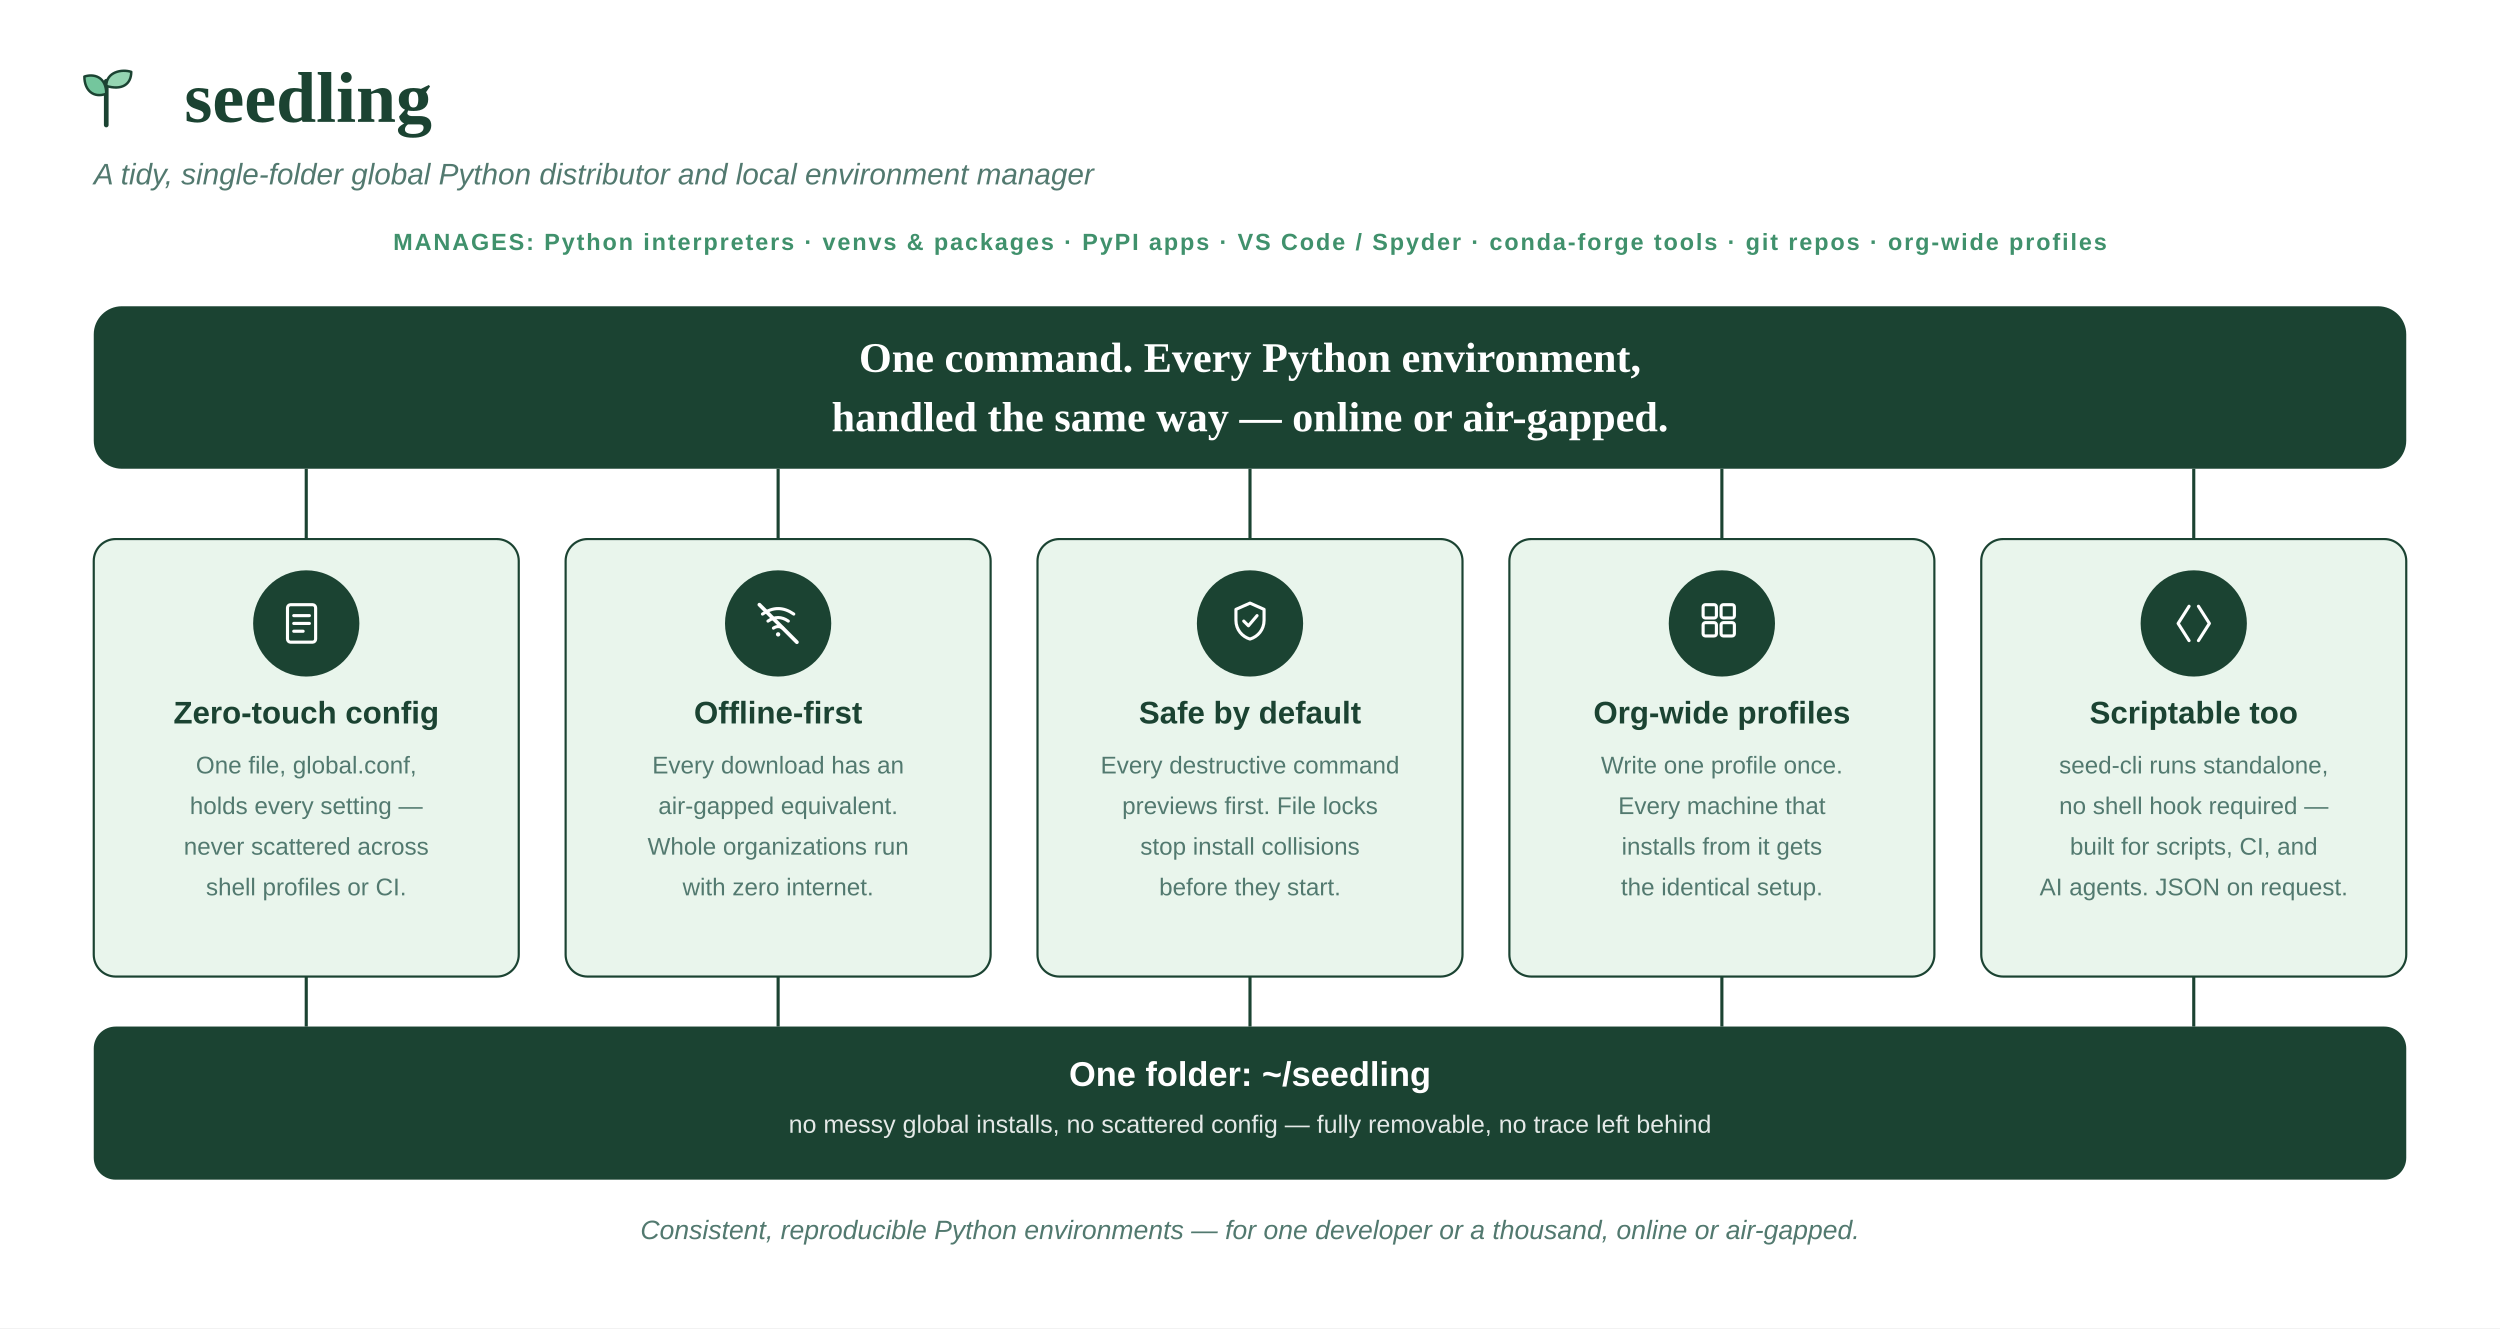
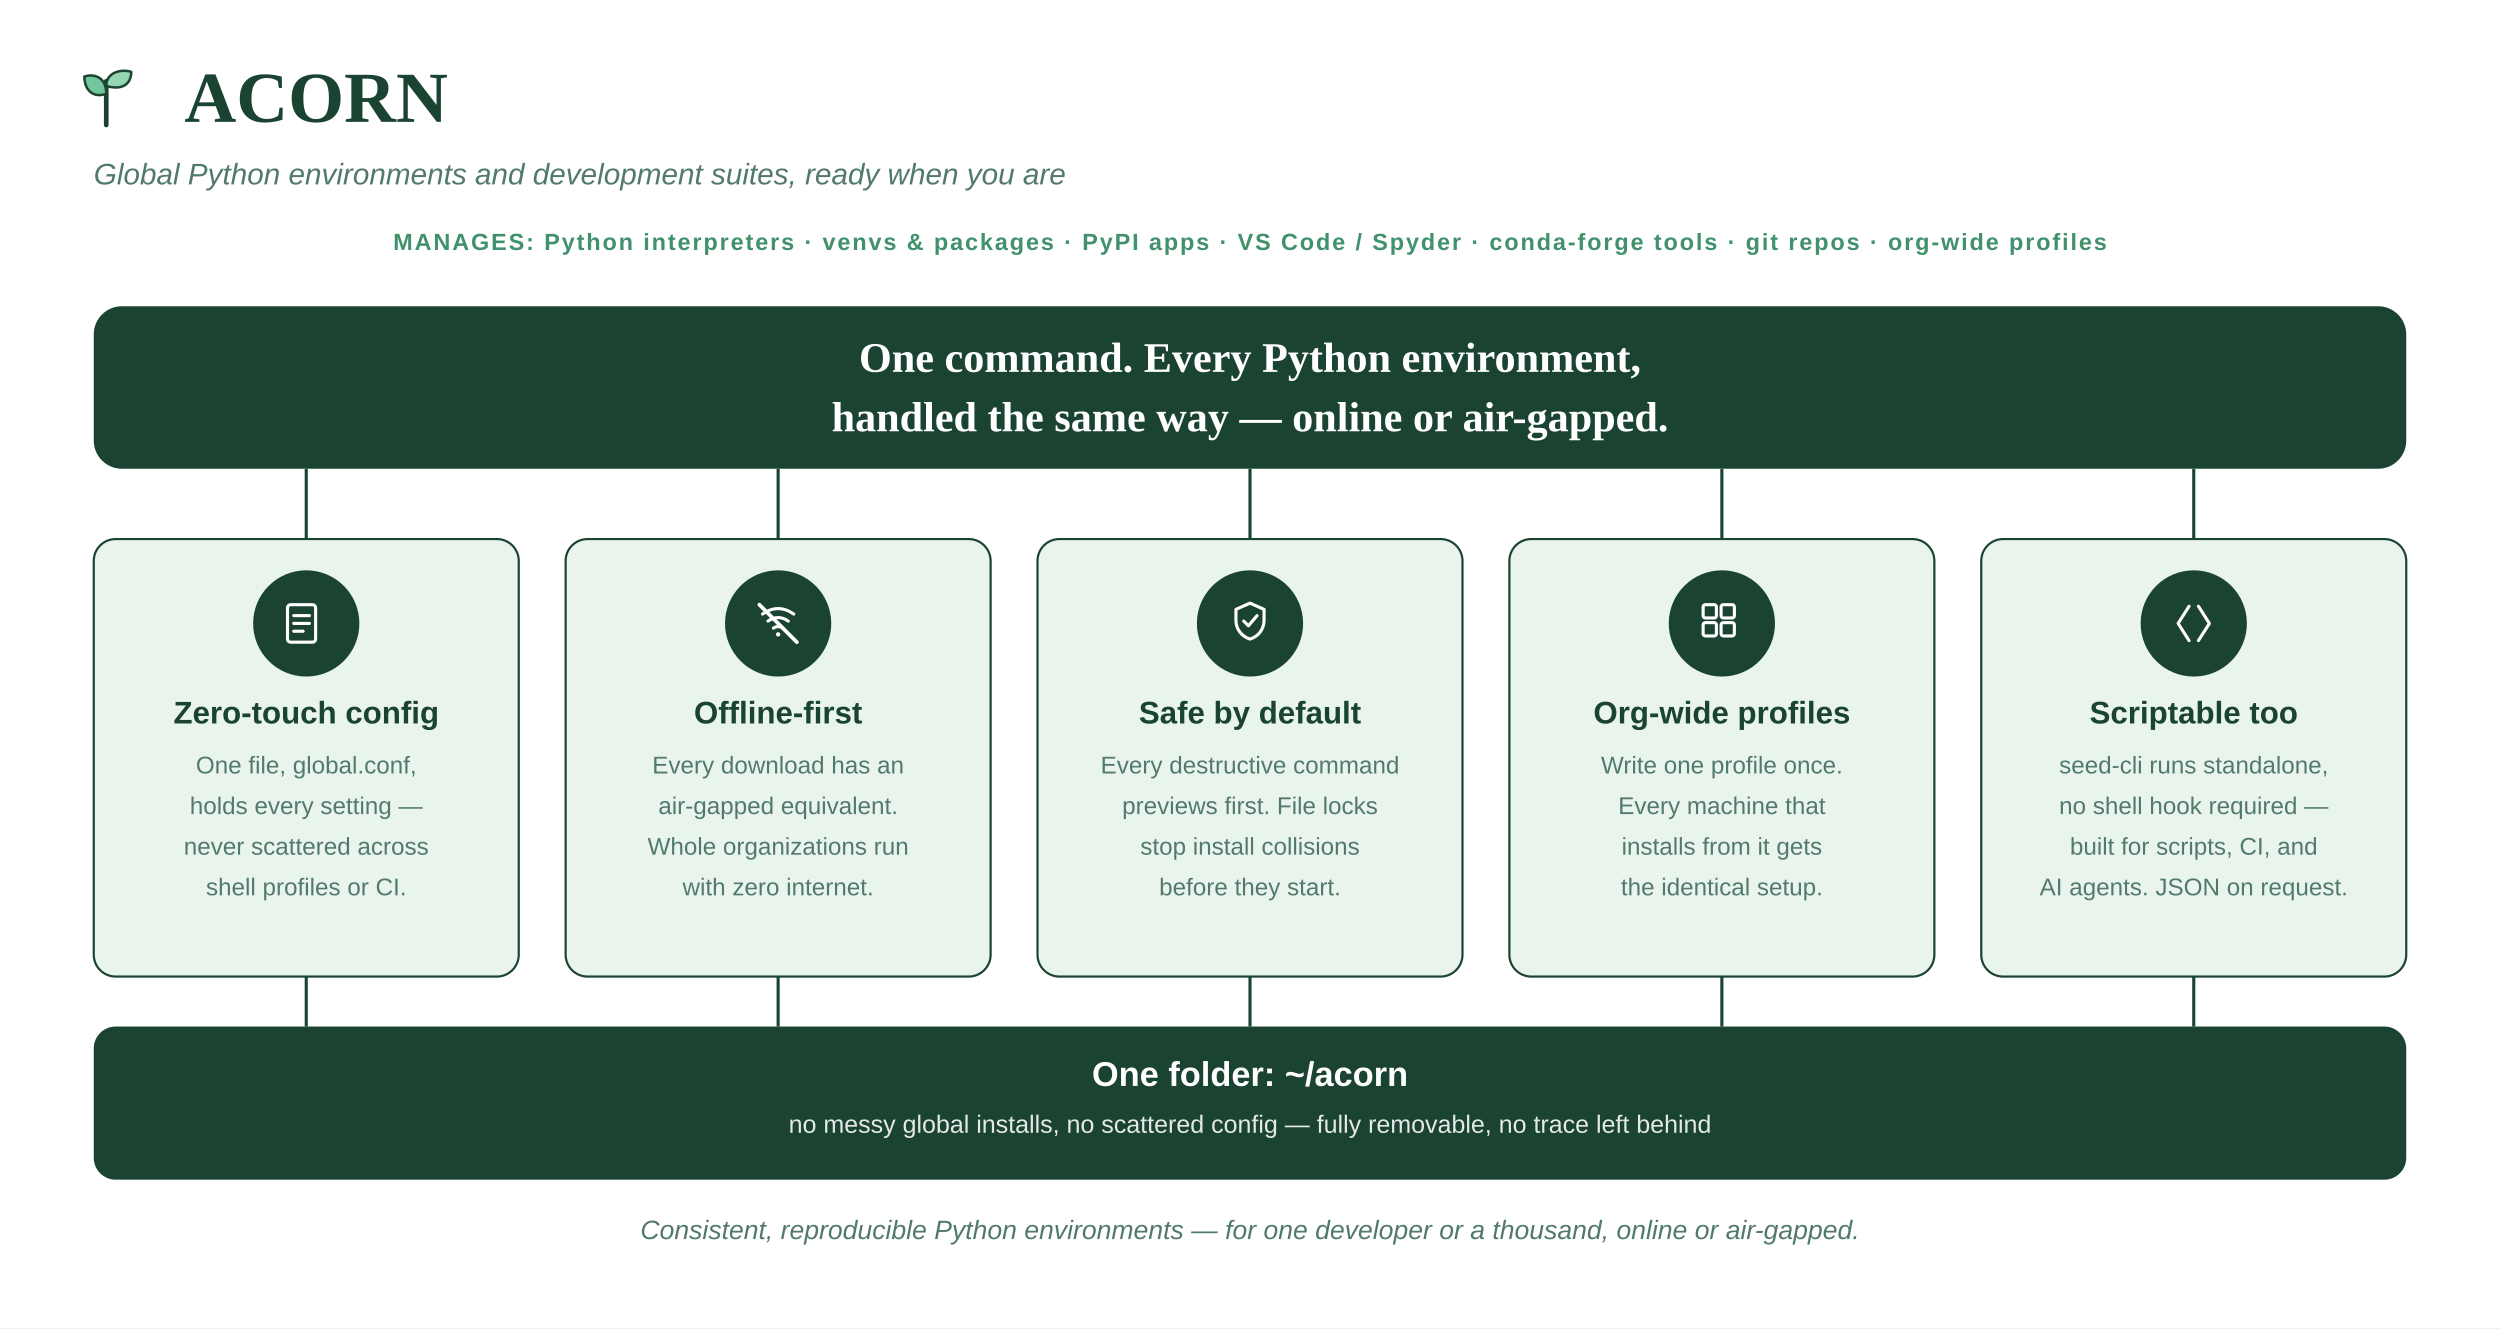
<svg xmlns="http://www.w3.org/2000/svg" viewBox="0 0 1600 850" font-family="Arial, Helvetica, sans-serif">
  <defs>
    <style>
      .head   { font-family: Georgia, 'Times New Roman', serif; }
      .fg     { fill: #1B4332; }
      .fw     { fill: #FFFFFF; }
      .fsage  { fill: #40916C; }
      .fmute  { fill: #52796F; }
      .cardfill { fill: #E9F5EC; }
      .barfill  { fill: #1B4332; }
      .stroke2  { stroke: #FFFFFF; stroke-width: 2; fill: none; stroke-linecap: round; stroke-linejoin: round; }
    </style>
  </defs>
  <rect x="0" y="0" width="1600" height="850" fill="#FFFFFF" />
  <g transform="translate(56,34)">
    <path d="M12 46 V18" stroke="#1B4332" stroke-width="3" stroke-linecap="round" fill="none" />
    <path d="M12 26 C12 15 4 13 -2 15 C-2 24 4 29 12 26 Z" fill="#74C69D" stroke="#1B4332" stroke-width="1.6" stroke-linejoin="round" />
    <path d="M12 21 C12 12 22 10 28 12 C28 20 22 24 12 21 Z" fill="#95D5B2" stroke="#1B4332" stroke-width="1.6" stroke-linejoin="round" />
  </g>
-   <text x="118" y="78" class="head fg" font-size="46" font-weight="700">seedling</text>
-   <text x="60" y="118" class="fmute" font-size="19" font-style="italic">A tidy, single-folder global Python distributor and local environment manager</text>
+   <text x="118" y="78" class="head fg" font-size="46" font-weight="700">ACORN</text>
+   <text x="60" y="118" class="fmute" font-size="19" font-style="italic">Global Python environments and development suites, ready when you are</text>
  <text x="800" y="160" text-anchor="middle" class="fsage" font-size="15" font-weight="700" letter-spacing="1.2">
    MANAGES:  Python interpreters · venvs &amp; packages · PyPI apps · VS Code / Spyder · conda-forge tools · git repos · org-wide profiles
  </text>
  <rect x="60" y="196" width="1480" height="104" rx="18" class="barfill" />
  <text x="800" y="238" text-anchor="middle" class="fw head" font-size="27" font-weight="700">One command. Every Python environment,</text>
  <text x="800" y="276" text-anchor="middle" class="fw head" font-size="27" font-weight="700">handled the same way — online or air-gapped.</text>
  <line x1="196" y1="300" x2="196" y2="345" stroke="#1B4332" stroke-width="2" />
  <line x1="498" y1="300" x2="498" y2="345" stroke="#1B4332" stroke-width="2" />
  <line x1="800" y1="300" x2="800" y2="345" stroke="#1B4332" stroke-width="2" />
  <line x1="1102" y1="300" x2="1102" y2="345" stroke="#1B4332" stroke-width="2" />
  <line x1="1404" y1="300" x2="1404" y2="345" stroke="#1B4332" stroke-width="2" />
  <g>
    <rect x="60" y="345" width="272" height="280" rx="14" class="cardfill" stroke="#1B4332" stroke-width="1.4" />
    <circle cx="196" cy="399" r="34" class="barfill" />
    <g transform="translate(184,387)">
      <rect x="0" y="0" width="18" height="24" rx="2" class="stroke2" />
      <line x1="4" y1="7" x2="14" y2="7" class="stroke2" />
      <line x1="4" y1="12" x2="14" y2="12" class="stroke2" />
      <line x1="4" y1="17" x2="10" y2="17" class="stroke2" />
    </g>
    <text x="196" y="463" text-anchor="middle" class="fg" font-size="20" font-weight="700">Zero-touch config</text>
    <g class="fmute" font-size="15.5" text-anchor="middle">
      <text x="196" y="495">One file, global.conf,</text>
      <text x="196" y="521">holds every setting —</text>
      <text x="196" y="547">never scattered across</text>
      <text x="196" y="573">shell profiles or CI.</text>
    </g>
  </g>
  <g>
    <rect x="362" y="345" width="272" height="280" rx="14" class="cardfill" stroke="#1B4332" stroke-width="1.4" />
    <circle cx="498" cy="399" r="34" class="barfill" />
    <g transform="translate(486,387)">
      <path d="M2 6 Q12 -1 22 6" class="stroke2" />
      <path d="M5.5 10.5 Q12 6 18.5 10.5" class="stroke2" />
      <path d="M9 15 Q12 13 15 15" class="stroke2" />
      <circle cx="12" cy="19" r="1.4" fill="#FFFFFF" />
      <line x1="0" y1="0" x2="24" y2="24" stroke="#FFFFFF" stroke-width="2.4" stroke-linecap="round" />
    </g>
    <text x="498" y="463" text-anchor="middle" class="fg" font-size="20" font-weight="700">Offline-first</text>
    <g class="fmute" font-size="15.5" text-anchor="middle">
      <text x="498" y="495">Every download has an</text>
      <text x="498" y="521">air-gapped equivalent.</text>
      <text x="498" y="547">Whole organizations run</text>
      <text x="498" y="573">with zero internet.</text>
    </g>
  </g>
  <g>
    <rect x="664" y="345" width="272" height="280" rx="14" class="cardfill" stroke="#1B4332" stroke-width="1.4" />
    <circle cx="800" cy="399" r="34" class="barfill" />
    <g transform="translate(788,385)">
      <path d="M12 1 L21 5 V12 C21 18 17 22.5 12 24 C7 22.5 3 18 3 12 V5 Z" class="stroke2" />
      <path d="M8 12.5 L11 15.5 L16.5 9" class="stroke2" />
    </g>
    <text x="800" y="463" text-anchor="middle" class="fg" font-size="20" font-weight="700">Safe by default</text>
    <g class="fmute" font-size="15.5" text-anchor="middle">
      <text x="800" y="495">Every destructive command</text>
      <text x="800" y="521">previews first. File locks</text>
      <text x="800" y="547">stop install collisions</text>
      <text x="800" y="573">before they start.</text>
    </g>
  </g>
  <g>
    <rect x="966" y="345" width="272" height="280" rx="14" class="cardfill" stroke="#1B4332" stroke-width="1.4" />
    <circle cx="1102" cy="399" r="34" class="barfill" />
    <g transform="translate(1090,387)">
      <rect x="0" y="0" width="8.5" height="8.5" rx="1.4" class="stroke2" />
      <rect x="11.5" y="0" width="8.5" height="8.5" rx="1.4" class="stroke2" />
      <rect x="0" y="11.5" width="8.5" height="8.5" rx="1.4" class="stroke2" />
      <rect x="11.5" y="11.5" width="8.5" height="8.5" rx="1.4" class="stroke2" />
    </g>
    <text x="1102" y="463" text-anchor="middle" class="fg" font-size="20" font-weight="700">Org-wide profiles</text>
    <g class="fmute" font-size="15.5" text-anchor="middle">
      <text x="1102" y="495">Write one profile once.</text>
      <text x="1102" y="521">Every machine that</text>
      <text x="1102" y="547">installs from it gets</text>
      <text x="1102" y="573">the identical setup.</text>
    </g>
  </g>
  <g>
    <rect x="1268" y="345" width="272" height="280" rx="14" class="cardfill" stroke="#1B4332" stroke-width="1.4" />
    <circle cx="1404" cy="399" r="34" class="barfill" />
    <g transform="translate(1392,387)">
      <path d="M9 1 L2 12 L9 23" class="stroke2" />
      <path d="M15 1 L22 12 L15 23" class="stroke2" />
    </g>
    <text x="1404" y="463" text-anchor="middle" class="fg" font-size="20" font-weight="700">Scriptable too</text>
    <g class="fmute" font-size="15.5" text-anchor="middle">
      <text x="1404" y="495">seed-cli runs standalone,</text>
      <text x="1404" y="521">no shell hook required —</text>
      <text x="1404" y="547">built for scripts, CI, and</text>
      <text x="1404" y="573">AI agents. JSON on request.</text>
    </g>
  </g>
  <line x1="196" y1="625" x2="196" y2="657" stroke="#1B4332" stroke-width="2" />
  <line x1="498" y1="625" x2="498" y2="657" stroke="#1B4332" stroke-width="2" />
  <line x1="800" y1="625" x2="800" y2="657" stroke="#1B4332" stroke-width="2" />
  <line x1="1102" y1="625" x2="1102" y2="657" stroke="#1B4332" stroke-width="2" />
  <line x1="1404" y1="625" x2="1404" y2="657" stroke="#1B4332" stroke-width="2" />
  <rect x="60" y="657" width="1480" height="98" rx="14" class="barfill" />
-   <text x="800" y="695" text-anchor="middle" class="fw" font-size="22" font-weight="700">One folder: ~/seedling</text>
+   <text x="800" y="695" text-anchor="middle" class="fw" font-size="22" font-weight="700">One folder: ~/acorn</text>
  <text x="800" y="725" text-anchor="middle" class="fw" font-size="16" opacity="0.88">no messy global installs, no scattered config — fully removable, no trace left behind</text>
  <text x="800" y="793" text-anchor="middle" class="fmute" font-size="17" font-style="italic">
    Consistent, reproducible Python environments — for one developer or a thousand, online or air-gapped.
  </text>
</svg>
